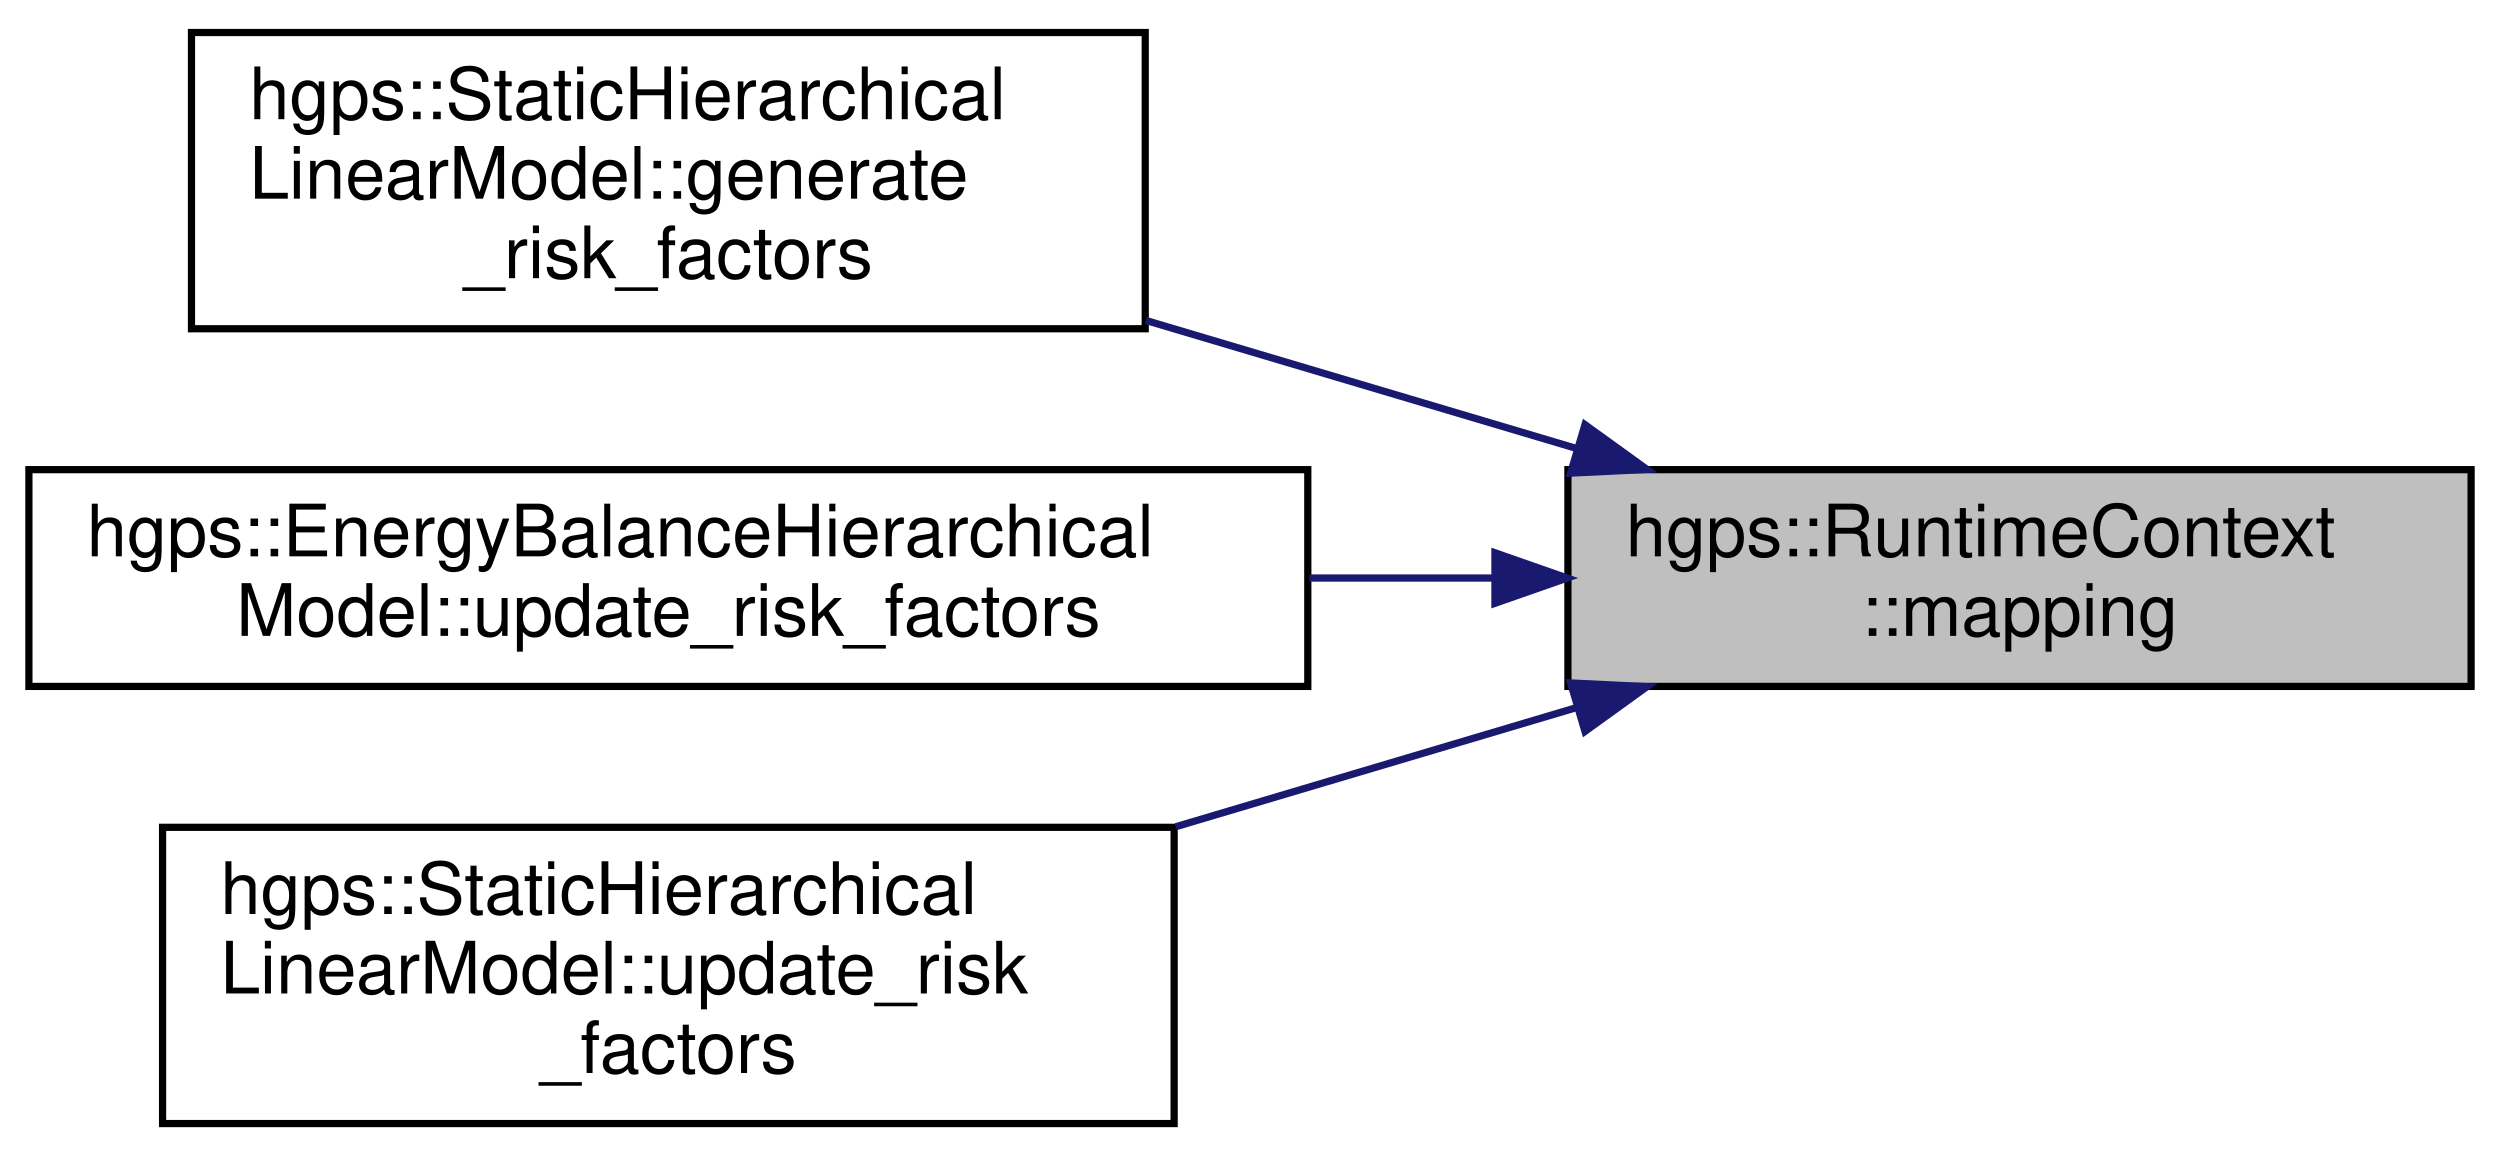
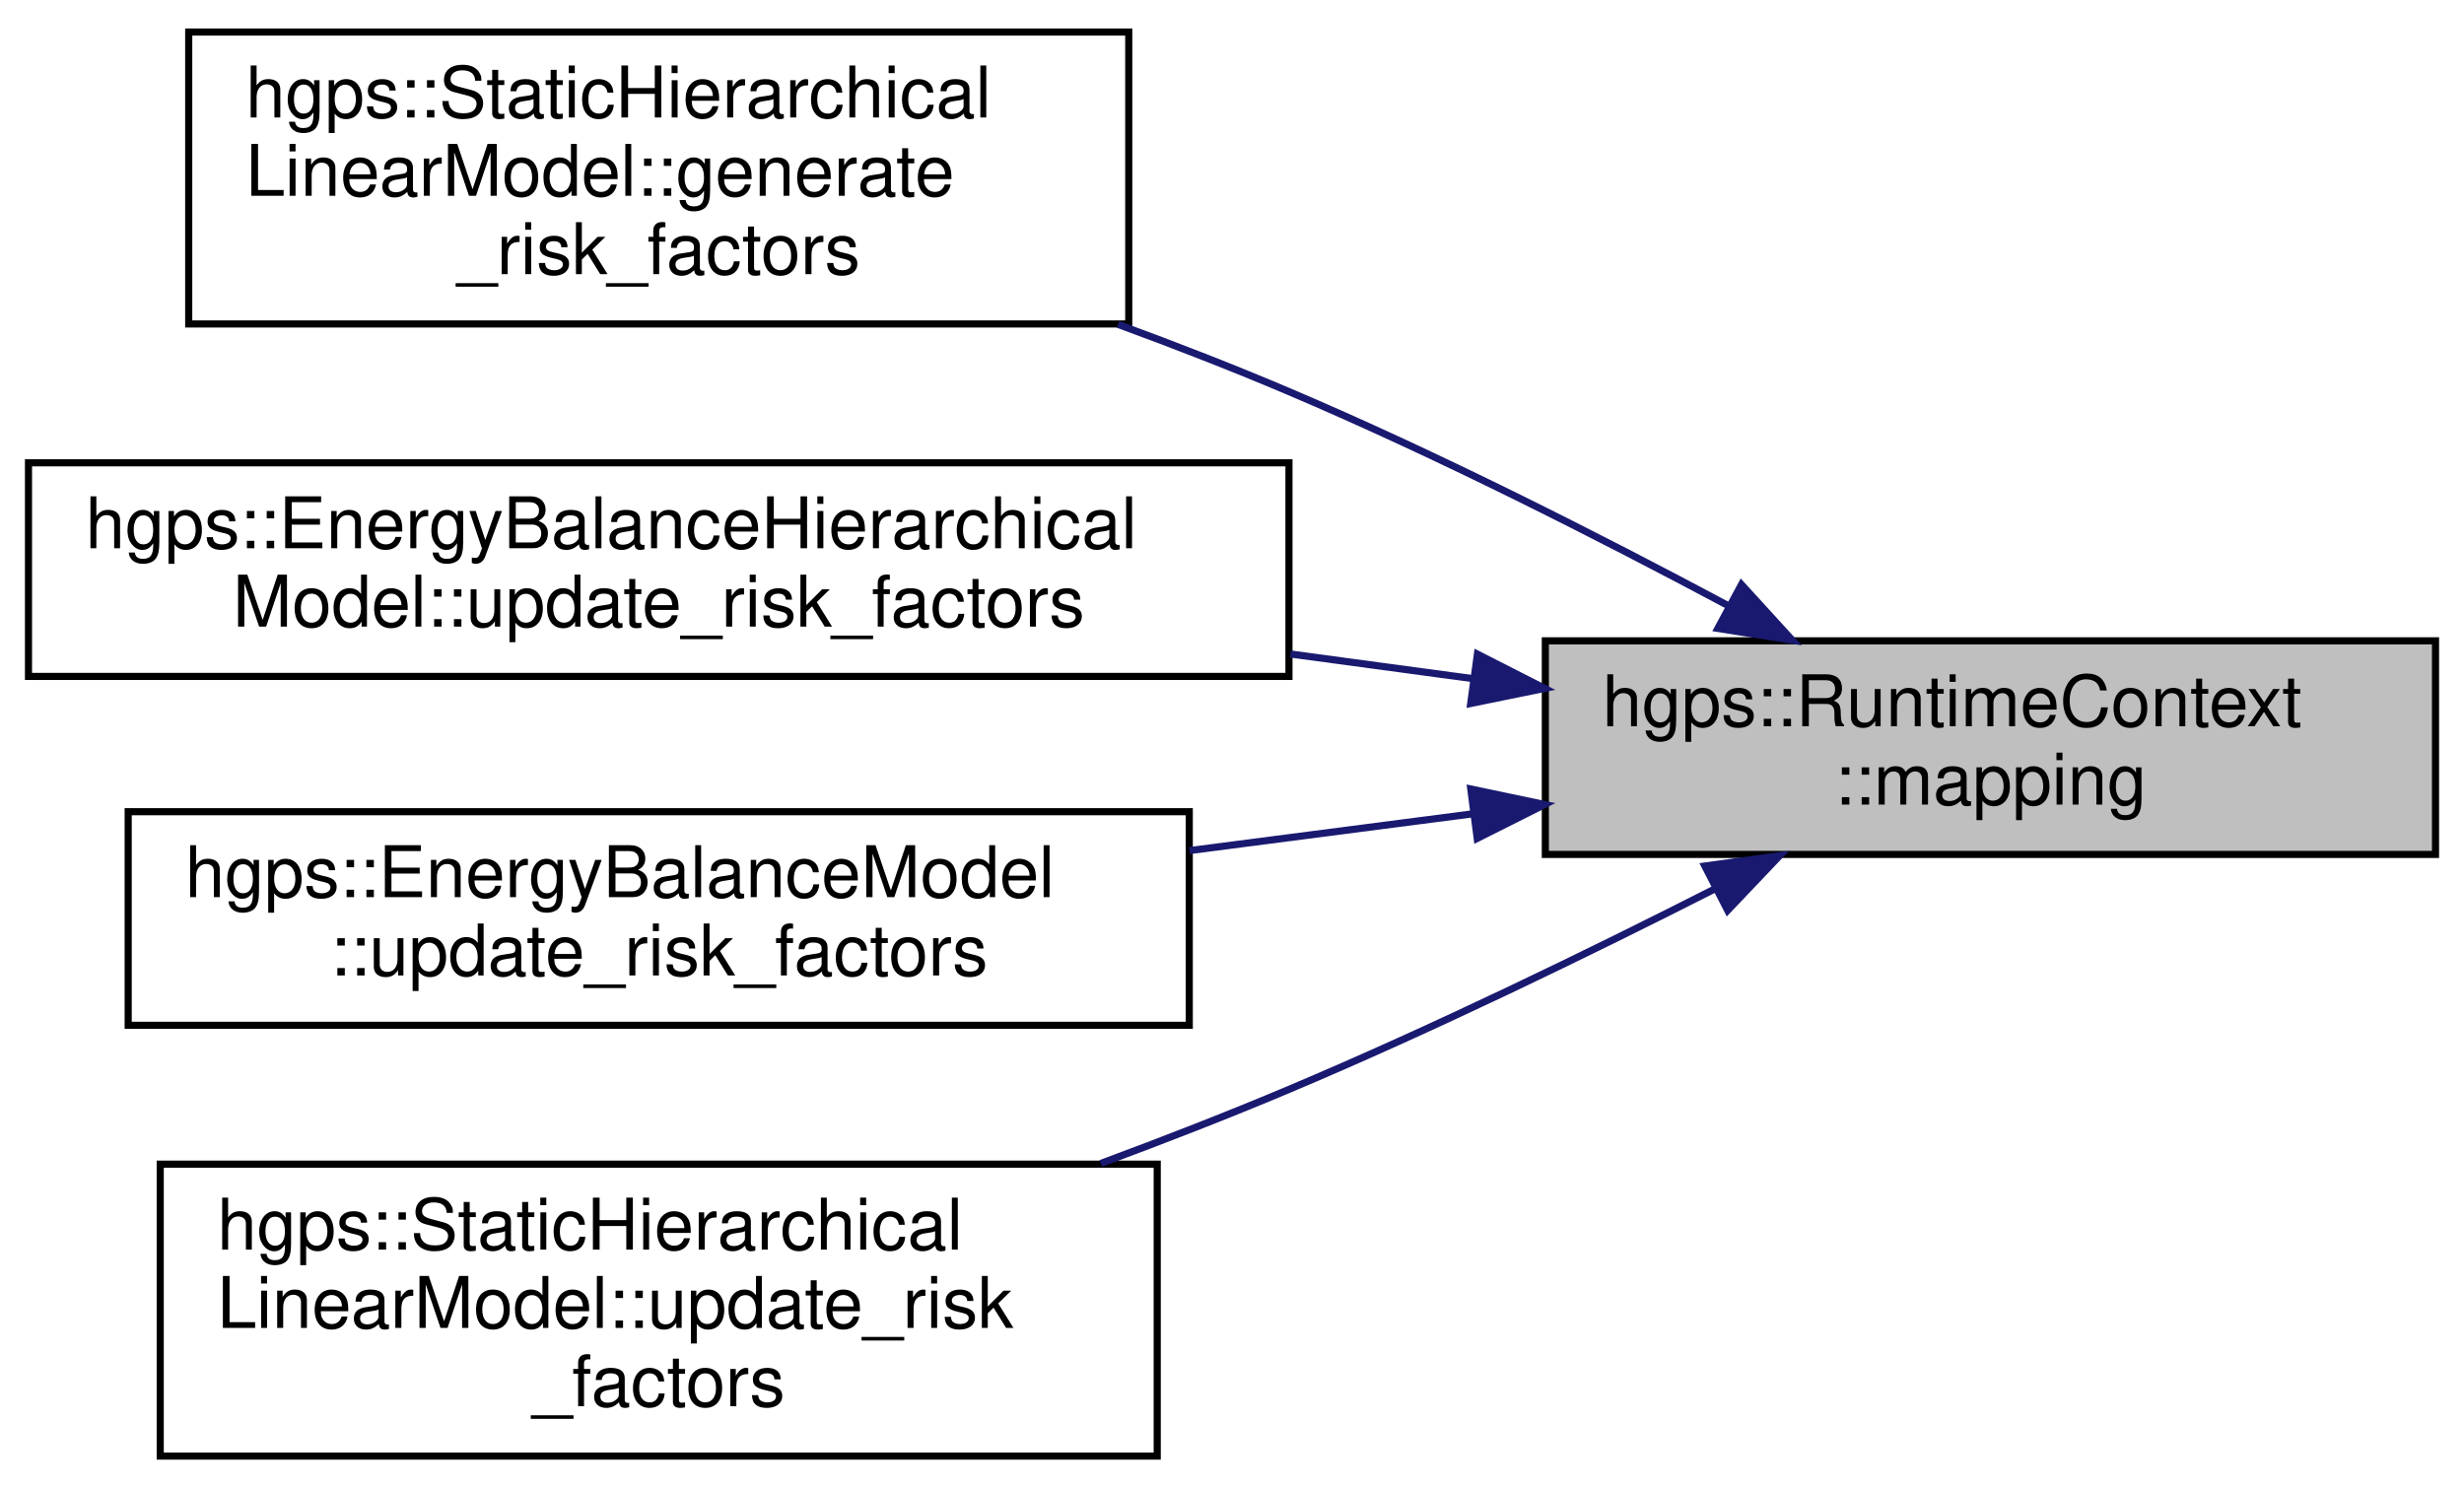
- <svg xmlns="http://www.w3.org/2000/svg" xmlns:xlink="http://www.w3.org/1999/xlink" width="346pt" height="160pt" viewBox="0.00 0.00 346.00 160.00">
-   <g id="graph0" class="graph" transform="scale(1 1) rotate(0) translate(4 156)">
+ <svg xmlns="http://www.w3.org/2000/svg" xmlns:xlink="http://www.w3.org/1999/xlink" width="346pt" height="209pt" viewBox="0.00 0.00 346.00 209.00">
+   <g id="graph0" class="graph" transform="scale(1 1) rotate(0) translate(4 205)">
    <g id="node1" class="node">
      <g id="a_node1">
        <a xlink:title="Gets a read-only reference to the hierarchical risk factors mapping.">
-           <polygon fill="#bfbfbf" stroke="black" points="213,-61 213,-91 338,-91 338,-61 213,-61" />
-           <text text-anchor="start" x="221" y="-79" font-family="Helvetica,sans-Serif" font-size="10.00">hgps::RuntimeContext</text>
-           <text text-anchor="middle" x="275.5" y="-68" font-family="Helvetica,sans-Serif" font-size="10.00">::mapping</text>
+           <polygon fill="#bfbfbf" stroke="black" points="213,-85 213,-115 338,-115 338,-85 213,-85" />
+           <text text-anchor="start" x="221" y="-103" font-family="Helvetica,sans-Serif" font-size="10.00">hgps::RuntimeContext</text>
+           <text text-anchor="middle" x="275.5" y="-92" font-family="Helvetica,sans-Serif" font-size="10.00">::mapping</text>
        </a>
      </g>
    </g>
    <g id="node2" class="node">
      <g id="a_node2">
        <a xlink:href="classhgps_1_1StaticHierarchicalLinearModel.html#aed69f3d22a37908a2e350b73f4b3dfd0" target="_top" xlink:title="Generates the initial risk factors for a population and newborns.">
-           <polygon fill="none" stroke="black" points="22.5,-110.5 22.5,-151.5 154.5,-151.5 154.5,-110.5 22.5,-110.5" />
-           <text text-anchor="start" x="30.5" y="-139.5" font-family="Helvetica,sans-Serif" font-size="10.00">hgps::StaticHierarchical</text>
-           <text text-anchor="start" x="30.5" y="-128.5" font-family="Helvetica,sans-Serif" font-size="10.00">LinearModel::generate</text>
-           <text text-anchor="middle" x="88.5" y="-117.5" font-family="Helvetica,sans-Serif" font-size="10.00">_risk_factors</text>
+           <polygon fill="none" stroke="black" points="22.5,-159.5 22.5,-200.5 154.5,-200.5 154.5,-159.5 22.5,-159.5" />
+           <text text-anchor="start" x="30.5" y="-188.5" font-family="Helvetica,sans-Serif" font-size="10.00">hgps::StaticHierarchical</text>
+           <text text-anchor="start" x="30.5" y="-177.5" font-family="Helvetica,sans-Serif" font-size="10.00">LinearModel::generate</text>
+           <text text-anchor="middle" x="88.5" y="-166.5" font-family="Helvetica,sans-Serif" font-size="10.00">_risk_factors</text>
        </a>
      </g>
    </g>
    <g id="edge1" class="edge">
-       <path fill="none" stroke="midnightblue" d="M214.19,-93.93C195.13,-99.6 173.98,-105.89 154.59,-111.65" />
-       <polygon fill="midnightblue" stroke="midnightblue" points="215.36,-97.23 223.95,-91.03 213.37,-90.52 215.36,-97.23" />
+       <path fill="none" stroke="midnightblue" d="M238.62,-119.97C220.45,-129.67 197.87,-141.13 177,-150 169.32,-153.27 161.14,-156.45 153,-159.44" />
+       <polygon fill="midnightblue" stroke="midnightblue" points="240.54,-122.9 247.68,-115.08 237.22,-116.74 240.54,-122.9" />
    </g>
    <g id="node3" class="node">
      <g id="a_node3">
        <a xlink:href="classhgps_1_1EnergyBalanceHierarchicalModel.html#a3b51c4a34acc3382b17d6c251884e619" target="_top" xlink:title="Update risk factors for population.">
-           <polygon fill="none" stroke="black" points="0,-61 0,-91 177,-91 177,-61 0,-61" />
-           <text text-anchor="start" x="8" y="-79" font-family="Helvetica,sans-Serif" font-size="10.00">hgps::EnergyBalanceHierarchical</text>
-           <text text-anchor="middle" x="88.5" y="-68" font-family="Helvetica,sans-Serif" font-size="10.00">Model::update_risk_factors</text>
+           <polygon fill="none" stroke="black" points="0,-110 0,-140 177,-140 177,-110 0,-110" />
+           <text text-anchor="start" x="8" y="-128" font-family="Helvetica,sans-Serif" font-size="10.00">hgps::EnergyBalanceHierarchical</text>
+           <text text-anchor="middle" x="88.5" y="-117" font-family="Helvetica,sans-Serif" font-size="10.00">Model::update_risk_factors</text>
        </a>
      </g>
    </g>
    <g id="edge2" class="edge">
-       <path fill="none" stroke="midnightblue" d="M202.8,-76C194.41,-76 185.78,-76 177.21,-76" />
-       <polygon fill="midnightblue" stroke="midnightblue" points="202.9,-79.5 212.9,-76 202.9,-72.5 202.9,-79.5" />
+       <path fill="none" stroke="midnightblue" d="M202.8,-109.69C194.41,-110.82 185.78,-111.99 177.21,-113.15" />
+       <polygon fill="midnightblue" stroke="midnightblue" points="203.46,-113.13 212.9,-108.32 202.52,-106.2 203.46,-113.13" />
    </g>
    <g id="node4" class="node">
      <g id="a_node4">
+         <a xlink:href="classhgps_1_1EnergyBalanceModel.html#a743f2688d620e2a99efabd6be724c6ec" target="_top" xlink:title="Update risk factors for population.">
+           <polygon fill="none" stroke="black" points="14,-61 14,-91 163,-91 163,-61 14,-61" />
+           <text text-anchor="start" x="22" y="-79" font-family="Helvetica,sans-Serif" font-size="10.00">hgps::EnergyBalanceModel</text>
+           <text text-anchor="middle" x="88.5" y="-68" font-family="Helvetica,sans-Serif" font-size="10.00">::update_risk_factors</text>
+         </a>
+       </g>
+     </g>
+     <g id="edge3" class="edge">
+       <path fill="none" stroke="midnightblue" d="M202.62,-90.68C189.63,-88.99 176.07,-87.23 163.03,-85.54" />
+       <polygon fill="midnightblue" stroke="midnightblue" points="202.53,-94.19 212.9,-92.01 203.43,-87.25 202.53,-94.19" />
+     </g>
+     <g id="node5" class="node">
+       <g id="a_node5">
        <a xlink:href="classhgps_1_1StaticHierarchicalLinearModel.html#a2501846cb781316081a03317bfabfeca" target="_top" xlink:title="Update risk factors for population.">
          <polygon fill="none" stroke="black" points="18.5,-0.5 18.5,-41.5 158.5,-41.5 158.5,-0.5 18.5,-0.5" />
          <text text-anchor="start" x="26.5" y="-29.5" font-family="Helvetica,sans-Serif" font-size="10.00">hgps::StaticHierarchical</text>
          <text text-anchor="start" x="26.5" y="-18.5" font-family="Helvetica,sans-Serif" font-size="10.00">LinearModel::update_risk</text>
          <text text-anchor="middle" x="88.5" y="-7.5" font-family="Helvetica,sans-Serif" font-size="10.00">_factors</text>
        </a>
      </g>
    </g>
-     <g id="edge3" class="edge">
-       <path fill="none" stroke="midnightblue" d="M214.29,-58.1C196.55,-52.82 176.98,-47.01 158.72,-41.58" />
-       <polygon fill="midnightblue" stroke="midnightblue" points="213.37,-61.48 223.95,-60.97 215.36,-54.77 213.37,-61.48" />
+     <g id="edge4" class="edge">
+       <path fill="none" stroke="midnightblue" d="M236.92,-80.22C219.01,-71.12 197.13,-60.49 177,-52 168.54,-48.43 159.5,-44.91 150.57,-41.6" />
+       <polygon fill="midnightblue" stroke="midnightblue" points="235.4,-83.37 245.9,-84.82 238.6,-77.14 235.4,-83.37" />
    </g>
  </g>
</svg>
